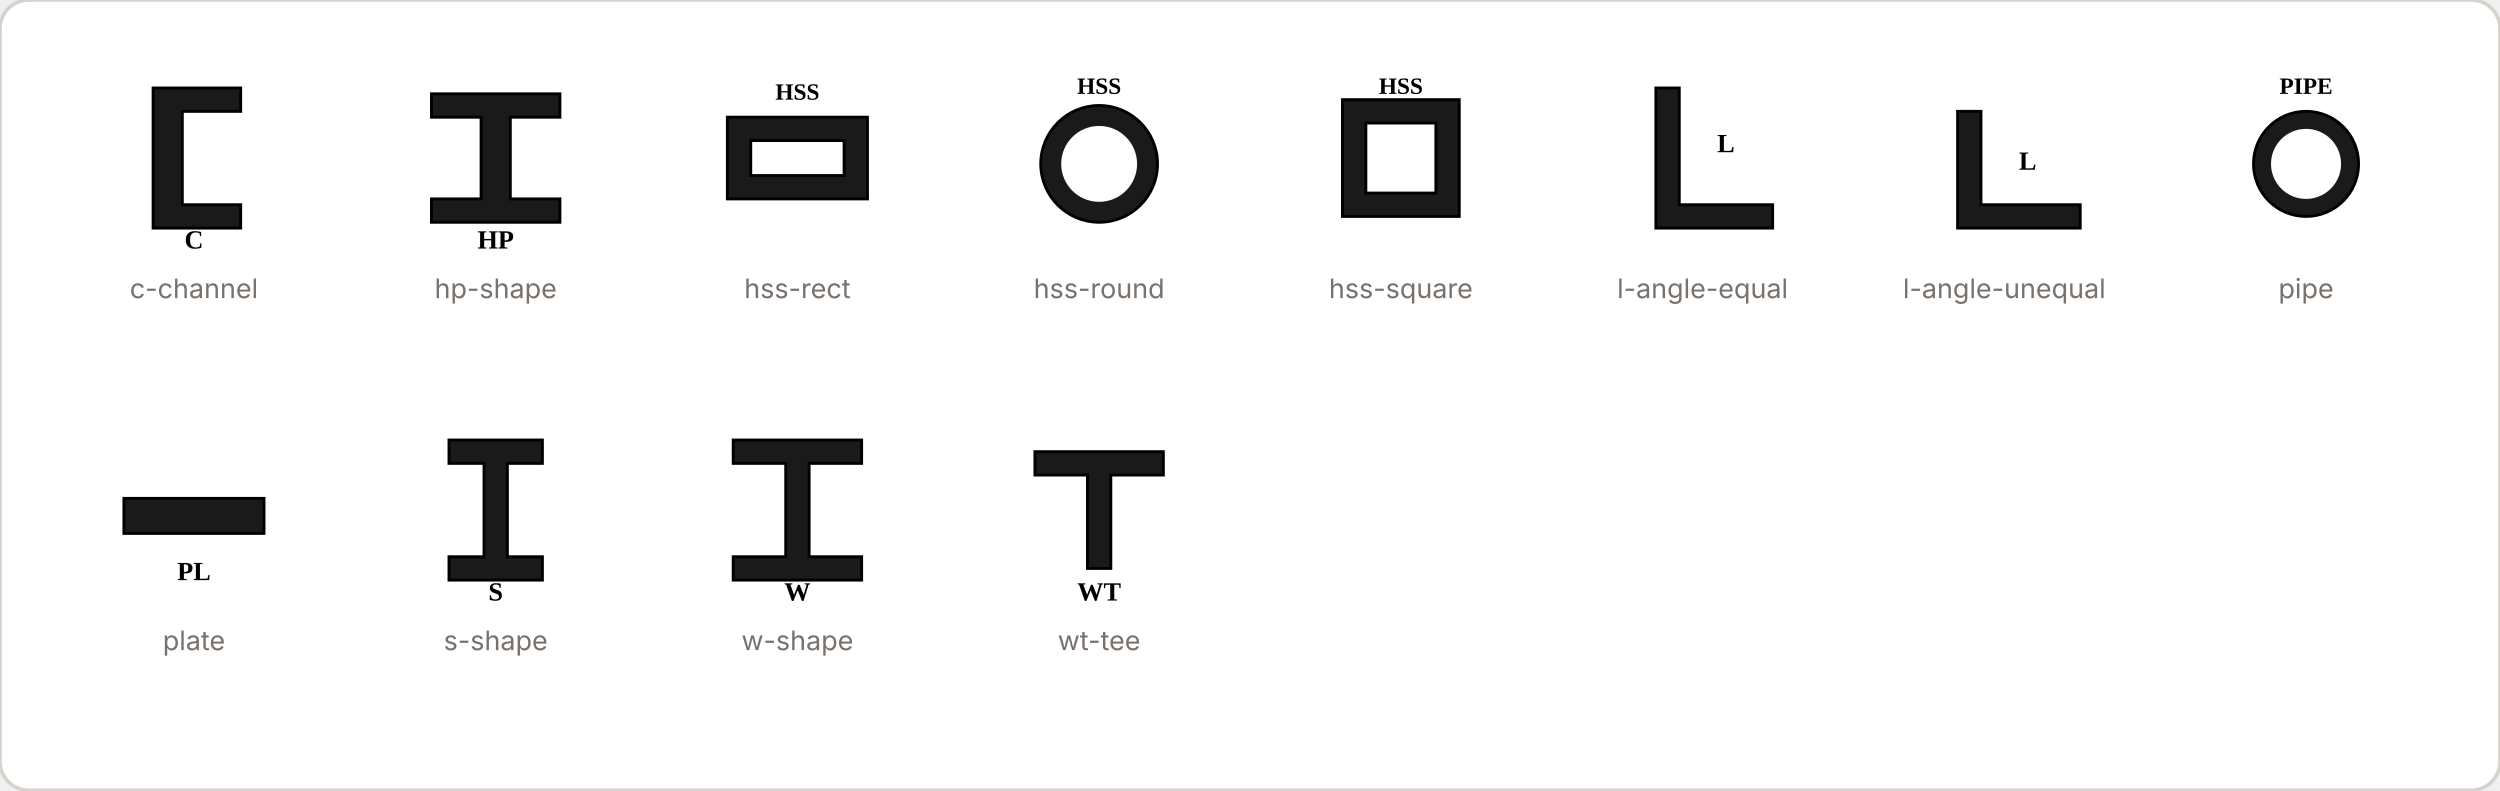
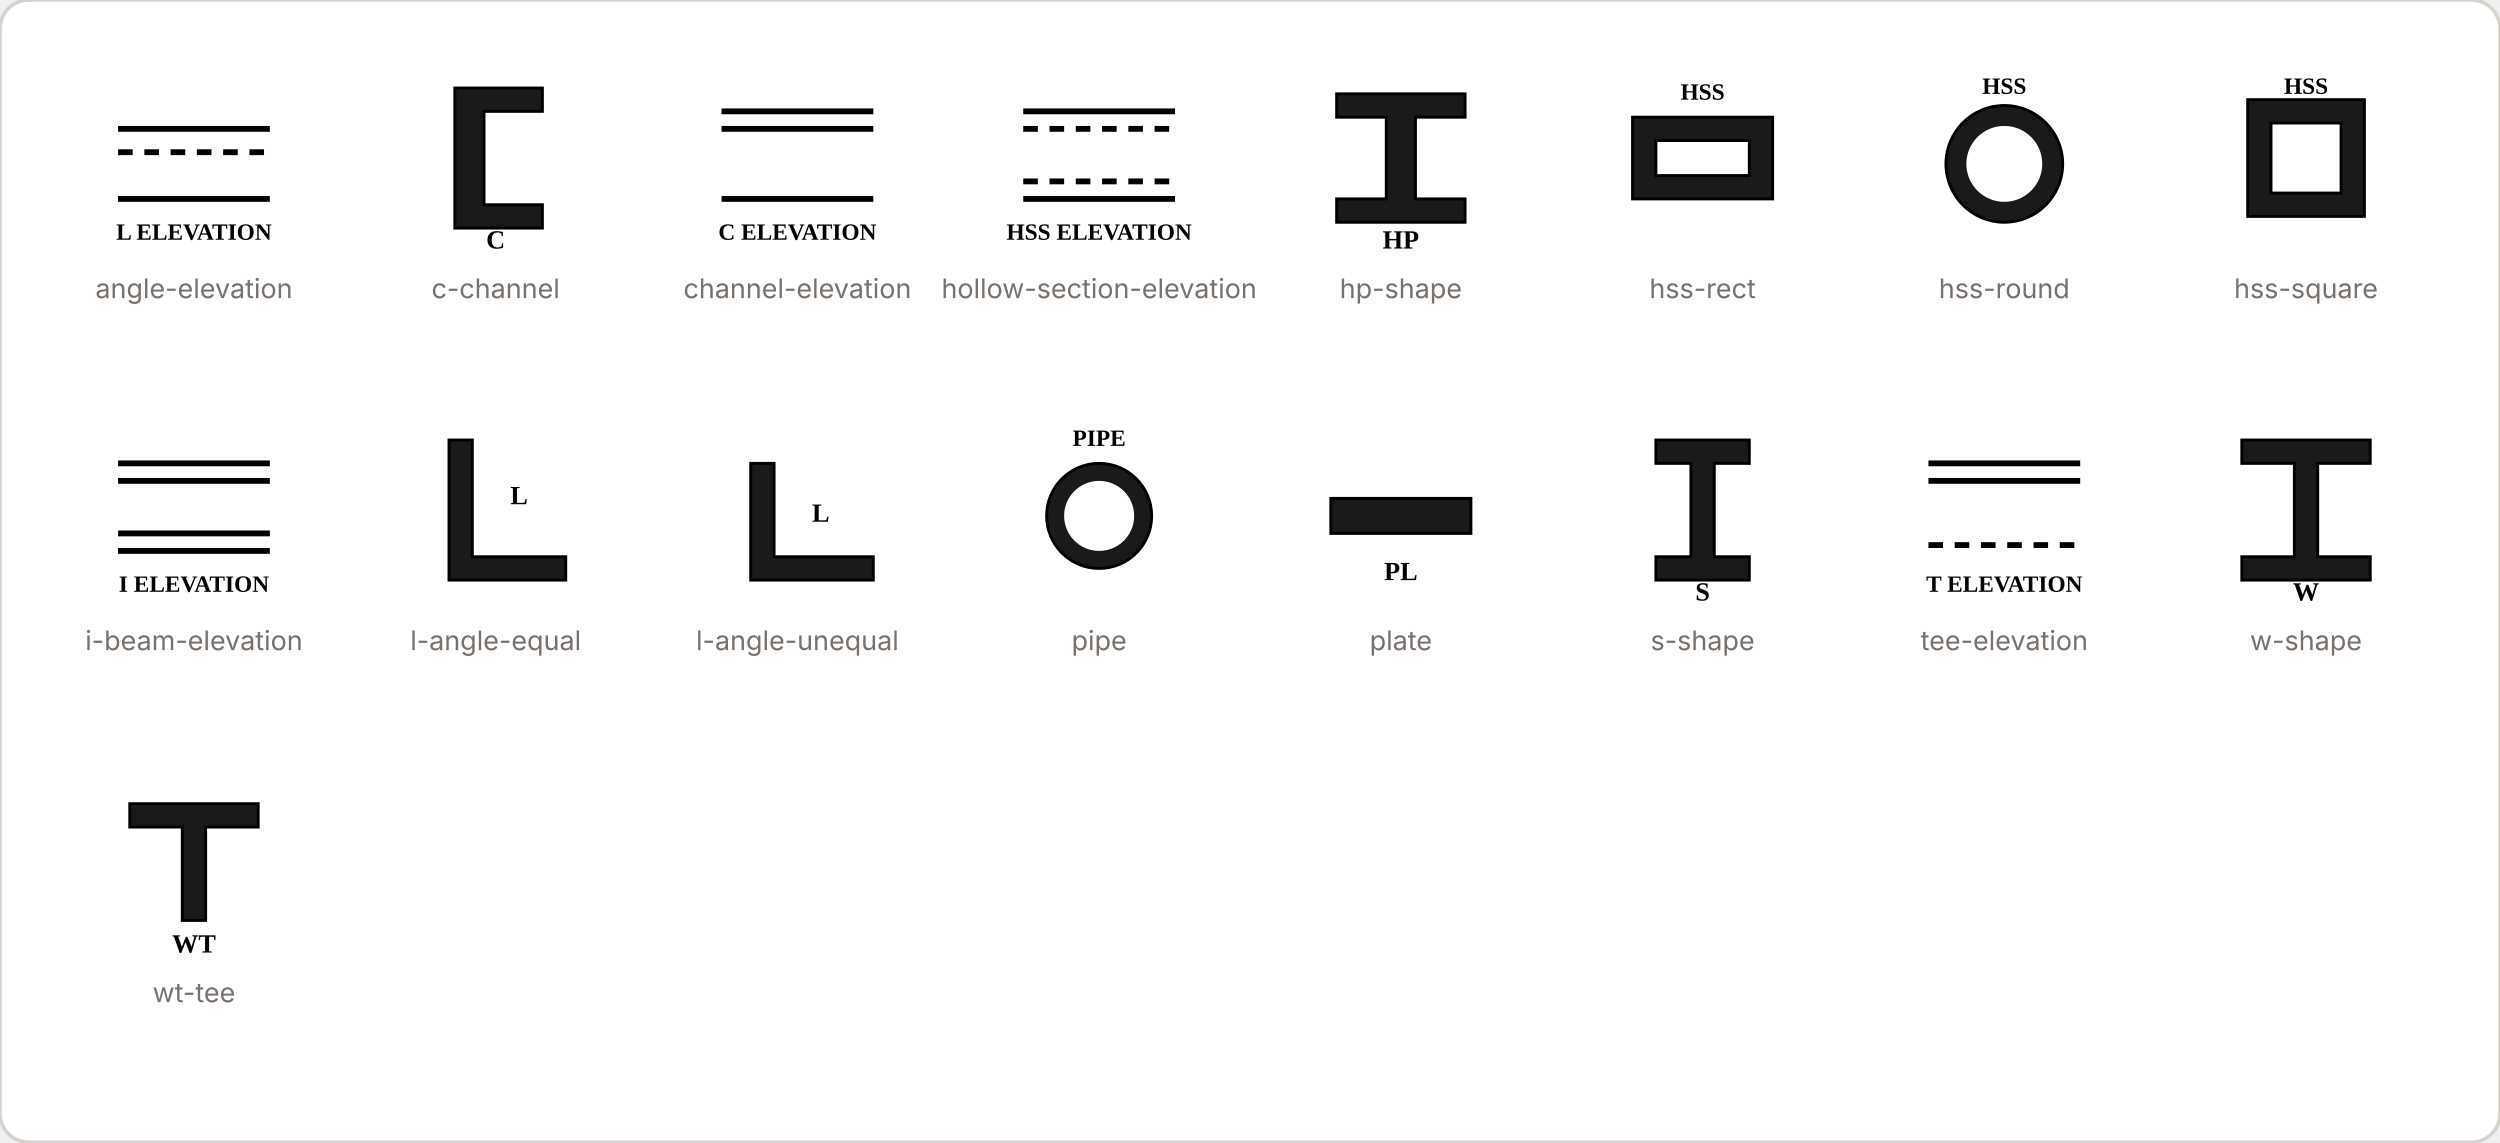
- <svg xmlns="http://www.w3.org/2000/svg" viewBox="0 0 696 220" width="696">
-   <rect x="0" y="0" width="696" height="220" rx="8" fill="#ffffff" stroke="#d6d3cd" />
+ <svg xmlns="http://www.w3.org/2000/svg" viewBox="0 0 696 318" width="696">
+   <rect x="0" y="0" width="696" height="318" rx="8" fill="#ffffff" stroke="#d6d3cd" />
  <svg x="28" y="18" width="52" height="52" viewBox="0 0 64 64" fill="none" stroke="#000" stroke-width="2">
+     <line x1="6" y1="22" x2="58" y2="22" />
+     <line x1="6" y1="46" x2="58" y2="46" />
+     <line x1="6" y1="30" x2="58" y2="30" stroke-dasharray="5 4" />
+     <text x="32" y="60" font-size="8" font-weight="bold" text-anchor="middle" fill="#000" stroke="none">L ELEVATION</text>
+   </svg>
+   <text x="54" y="83" font-size="7.5" font-family="system-ui, -apple-system, Segoe UI, sans-serif" text-anchor="middle" fill="#78716c">angle-elevation</text>
+   <svg x="112" y="18" width="52" height="52" viewBox="0 0 64 64" fill="none" stroke="#000" stroke-width="2">
    <path d="M18 8 H48 V16 H28 V48 H48 V56 H18 Z" fill="#1a1a1a" stroke="#000" stroke-width="1" />
    <text x="32" y="63" font-size="9" font-weight="bold" text-anchor="middle" fill="#000" stroke="none">C</text>
  </svg>
-   <text x="54" y="83" font-size="7.5" font-family="system-ui, -apple-system, Segoe UI, sans-serif" text-anchor="middle" fill="#78716c">c-channel</text>
-   <svg x="112" y="18" width="52" height="52" viewBox="0 0 64 64" fill="none" stroke="#000" stroke-width="2">
+   <text x="138" y="83" font-size="7.5" font-family="system-ui, -apple-system, Segoe UI, sans-serif" text-anchor="middle" fill="#78716c">c-channel</text>
+   <svg x="196" y="18" width="52" height="52" viewBox="0 0 64 64" fill="none" stroke="#000" stroke-width="2">
+     <line x1="6" y1="16" x2="58" y2="16" />
+     <line x1="6" y1="22" x2="58" y2="22" />
+     <line x1="6" y1="46" x2="58" y2="46" />
+     <text x="32" y="60" font-size="8" font-weight="bold" text-anchor="middle" fill="#000" stroke="none">C ELEVATION</text>
+   </svg>
+   <text x="222" y="83" font-size="7.5" font-family="system-ui, -apple-system, Segoe UI, sans-serif" text-anchor="middle" fill="#78716c">channel-elevation</text>
+   <svg x="280" y="18" width="52" height="52" viewBox="0 0 64 64" fill="none" stroke="#000" stroke-width="2">
+     <line x1="6" y1="16" x2="58" y2="16" />
+     <line x1="6" y1="46" x2="58" y2="46" />
+     <line x1="6" y1="22" x2="58" y2="22" stroke-dasharray="5 4" />
+     <line x1="6" y1="40" x2="58" y2="40" stroke-dasharray="5 4" />
+     <text x="32" y="60" font-size="8" font-weight="bold" text-anchor="middle" fill="#000" stroke="none">HSS ELEVATION</text>
+   </svg>
+   <text x="306" y="83" font-size="7.5" font-family="system-ui, -apple-system, Segoe UI, sans-serif" text-anchor="middle" fill="#78716c">hollow-section-elevation</text>
+   <svg x="364" y="18" width="52" height="52" viewBox="0 0 64 64" fill="none" stroke="#000" stroke-width="2">
    <path d="M10 10 H54 V18 H37 V46 H54 V54 H10 V46 H27 V18 H10 Z" fill="#1a1a1a" stroke="#000" stroke-width="1" />
    <text x="32" y="63" font-size="9" font-weight="bold" text-anchor="middle" fill="#000" stroke="none">HP</text>
  </svg>
-   <text x="138" y="83" font-size="7.5" font-family="system-ui, -apple-system, Segoe UI, sans-serif" text-anchor="middle" fill="#78716c">hp-shape</text>
-   <svg x="196" y="18" width="52" height="52" viewBox="0 0 64 64" fill="none" stroke="#000" stroke-width="2">
+   <text x="390" y="83" font-size="7.5" font-family="system-ui, -apple-system, Segoe UI, sans-serif" text-anchor="middle" fill="#78716c">hp-shape</text>
+   <svg x="448" y="18" width="52" height="52" viewBox="0 0 64 64" fill="none" stroke="#000" stroke-width="2">
    <path d="M8 18 h48 v28 h-48 Z M16 26 h32 v12 h-32 Z" fill="#1a1a1a" fill-rule="evenodd" stroke="#000" stroke-width="1" />
    <text x="32" y="12" font-size="8" font-weight="bold" text-anchor="middle" fill="#000" stroke="none">HSS</text>
  </svg>
-   <text x="222" y="83" font-size="7.5" font-family="system-ui, -apple-system, Segoe UI, sans-serif" text-anchor="middle" fill="#78716c">hss-rect</text>
-   <svg x="280" y="18" width="52" height="52" viewBox="0 0 64 64" fill="none" stroke="#000" stroke-width="2">
+   <text x="474" y="83" font-size="7.5" font-family="system-ui, -apple-system, Segoe UI, sans-serif" text-anchor="middle" fill="#78716c">hss-rect</text>
+   <svg x="532" y="18" width="52" height="52" viewBox="0 0 64 64" fill="none" stroke="#000" stroke-width="2">
    <circle cx="32" cy="34" r="20" fill="#1a1a1a" stroke="#000" stroke-width="1" />
    <circle cx="32" cy="34" r="13" fill="#fff" stroke="none" />
    <text x="32" y="10" font-size="8" font-weight="bold" text-anchor="middle" fill="#000" stroke="none">HSS</text>
  </svg>
-   <text x="306" y="83" font-size="7.5" font-family="system-ui, -apple-system, Segoe UI, sans-serif" text-anchor="middle" fill="#78716c">hss-round</text>
-   <svg x="364" y="18" width="52" height="52" viewBox="0 0 64 64" fill="none" stroke="#000" stroke-width="2">
+   <text x="558" y="83" font-size="7.5" font-family="system-ui, -apple-system, Segoe UI, sans-serif" text-anchor="middle" fill="#78716c">hss-round</text>
+   <svg x="616" y="18" width="52" height="52" viewBox="0 0 64 64" fill="none" stroke="#000" stroke-width="2">
    <path d="M12 12 h40 v40 h-40 Z M20 20 h24 v24 h-24 Z" fill="#1a1a1a" fill-rule="evenodd" stroke="#000" stroke-width="1" />
    <text x="32" y="10" font-size="8" font-weight="bold" text-anchor="middle" fill="#000" stroke="none">HSS</text>
  </svg>
-   <text x="390" y="83" font-size="7.5" font-family="system-ui, -apple-system, Segoe UI, sans-serif" text-anchor="middle" fill="#78716c">hss-square</text>
-   <svg x="448" y="18" width="52" height="52" viewBox="0 0 64 64" fill="none" stroke="#000" stroke-width="2">
+   <text x="642" y="83" font-size="7.5" font-family="system-ui, -apple-system, Segoe UI, sans-serif" text-anchor="middle" fill="#78716c">hss-square</text>
+   <svg x="28" y="116" width="52" height="52" viewBox="0 0 64 64" fill="none" stroke="#000" stroke-width="2">
+     <line x1="6" y1="16" x2="58" y2="16" />
+     <line x1="6" y1="22" x2="58" y2="22" />
+     <line x1="6" y1="40" x2="58" y2="40" />
+     <line x1="6" y1="46" x2="58" y2="46" />
+     <text x="32" y="60" font-size="8" font-weight="bold" text-anchor="middle" fill="#000" stroke="none">I ELEVATION</text>
+   </svg>
+   <text x="54" y="181" font-size="7.5" font-family="system-ui, -apple-system, Segoe UI, sans-serif" text-anchor="middle" fill="#78716c">i-beam-elevation</text>
+   <svg x="112" y="116" width="52" height="52" viewBox="0 0 64 64" fill="none" stroke="#000" stroke-width="2">
    <path d="M16 8 V56 H56 V48 H24 V8 Z" fill="#1a1a1a" stroke="#000" stroke-width="1" />
    <text x="40" y="30" font-size="9" font-weight="bold" text-anchor="middle" fill="#000" stroke="none">L</text>
  </svg>
-   <text x="474" y="83" font-size="7.5" font-family="system-ui, -apple-system, Segoe UI, sans-serif" text-anchor="middle" fill="#78716c">l-angle-equal</text>
-   <svg x="532" y="18" width="52" height="52" viewBox="0 0 64 64" fill="none" stroke="#000" stroke-width="2">
+   <text x="138" y="181" font-size="7.5" font-family="system-ui, -apple-system, Segoe UI, sans-serif" text-anchor="middle" fill="#78716c">l-angle-equal</text>
+   <svg x="196" y="116" width="52" height="52" viewBox="0 0 64 64" fill="none" stroke="#000" stroke-width="2">
    <path d="M16 16 V56 H58 V48 H24 V16 Z" fill="#1a1a1a" stroke="#000" stroke-width="1" />
    <text x="40" y="36" font-size="9" font-weight="bold" text-anchor="middle" fill="#000" stroke="none">L</text>
  </svg>
-   <text x="558" y="83" font-size="7.5" font-family="system-ui, -apple-system, Segoe UI, sans-serif" text-anchor="middle" fill="#78716c">l-angle-unequal</text>
-   <svg x="616" y="18" width="52" height="52" viewBox="0 0 64 64" fill="none" stroke="#000" stroke-width="2">
+   <text x="222" y="181" font-size="7.5" font-family="system-ui, -apple-system, Segoe UI, sans-serif" text-anchor="middle" fill="#78716c">l-angle-unequal</text>
+   <svg x="280" y="116" width="52" height="52" viewBox="0 0 64 64" fill="none" stroke="#000" stroke-width="2">
    <circle cx="32" cy="34" r="18" fill="#1a1a1a" stroke="#000" stroke-width="1" />
    <circle cx="32" cy="34" r="12" fill="#fff" stroke="none" />
    <text x="32" y="10" font-size="8" font-weight="bold" text-anchor="middle" fill="#000" stroke="none">PIPE</text>
  </svg>
-   <text x="642" y="83" font-size="7.5" font-family="system-ui, -apple-system, Segoe UI, sans-serif" text-anchor="middle" fill="#78716c">pipe</text>
-   <svg x="28" y="116" width="52" height="52" viewBox="0 0 64 64" fill="none" stroke="#000" stroke-width="2">
+   <text x="306" y="181" font-size="7.5" font-family="system-ui, -apple-system, Segoe UI, sans-serif" text-anchor="middle" fill="#78716c">pipe</text>
+   <svg x="364" y="116" width="52" height="52" viewBox="0 0 64 64" fill="none" stroke="#000" stroke-width="2">
    <path d="M8 28 H56 V40 H8 Z" fill="#1a1a1a" stroke="#000" stroke-width="1" />
    <text x="32" y="56" font-size="9" font-weight="bold" text-anchor="middle" fill="#000" stroke="none">PL</text>
  </svg>
-   <text x="54" y="181" font-size="7.5" font-family="system-ui, -apple-system, Segoe UI, sans-serif" text-anchor="middle" fill="#78716c">plate</text>
-   <svg x="112" y="116" width="52" height="52" viewBox="0 0 64 64" fill="none" stroke="#000" stroke-width="2">
+   <text x="390" y="181" font-size="7.5" font-family="system-ui, -apple-system, Segoe UI, sans-serif" text-anchor="middle" fill="#78716c">plate</text>
+   <svg x="448" y="116" width="52" height="52" viewBox="0 0 64 64" fill="none" stroke="#000" stroke-width="2">
    <path d="M16 8 H48 V16 H36 V48 H48 V56 H16 V48 H28 V16 H16 Z" fill="#1a1a1a" stroke="#000" stroke-width="1" />
    <text x="32" y="63" font-size="9" font-weight="bold" text-anchor="middle" fill="#000" stroke="none">S</text>
  </svg>
-   <text x="138" y="181" font-size="7.5" font-family="system-ui, -apple-system, Segoe UI, sans-serif" text-anchor="middle" fill="#78716c">s-shape</text>
-   <svg x="196" y="116" width="52" height="52" viewBox="0 0 64 64" fill="none" stroke="#000" stroke-width="2">
+   <text x="474" y="181" font-size="7.5" font-family="system-ui, -apple-system, Segoe UI, sans-serif" text-anchor="middle" fill="#78716c">s-shape</text>
+   <svg x="532" y="116" width="52" height="52" viewBox="0 0 64 64" fill="none" stroke="#000" stroke-width="2">
+     <line x1="6" y1="16" x2="58" y2="16" />
+     <line x1="6" y1="22" x2="58" y2="22" />
+     <line x1="6" y1="44" x2="58" y2="44" stroke-dasharray="5 4" />
+     <text x="32" y="60" font-size="8" font-weight="bold" text-anchor="middle" fill="#000" stroke="none">T ELEVATION</text>
+   </svg>
+   <text x="558" y="181" font-size="7.5" font-family="system-ui, -apple-system, Segoe UI, sans-serif" text-anchor="middle" fill="#78716c">tee-elevation</text>
+   <svg x="616" y="116" width="52" height="52" viewBox="0 0 64 64" fill="none" stroke="#000" stroke-width="2">
    <path d="M10 8 H54 V16 H36 V48 H54 V56 H10 V48 H28 V16 H10 Z" fill="#1a1a1a" stroke="#000" stroke-width="1" />
    <text x="32" y="63" font-size="9" font-weight="bold" text-anchor="middle" fill="#000" stroke="none">W</text>
  </svg>
-   <text x="222" y="181" font-size="7.5" font-family="system-ui, -apple-system, Segoe UI, sans-serif" text-anchor="middle" fill="#78716c">w-shape</text>
-   <svg x="280" y="116" width="52" height="52" viewBox="0 0 64 64" fill="none" stroke="#000" stroke-width="2">
+   <text x="642" y="181" font-size="7.5" font-family="system-ui, -apple-system, Segoe UI, sans-serif" text-anchor="middle" fill="#78716c">w-shape</text>
+   <svg x="28" y="214" width="52" height="52" viewBox="0 0 64 64" fill="none" stroke="#000" stroke-width="2">
    <path d="M10 12 H54 V20 H36 V52 H28 V20 H10 Z" fill="#1a1a1a" stroke="#000" stroke-width="1" />
    <text x="32" y="63" font-size="9" font-weight="bold" text-anchor="middle" fill="#000" stroke="none">WT</text>
  </svg>
-   <text x="306" y="181" font-size="7.5" font-family="system-ui, -apple-system, Segoe UI, sans-serif" text-anchor="middle" fill="#78716c">wt-tee</text>
+   <text x="54" y="279" font-size="7.5" font-family="system-ui, -apple-system, Segoe UI, sans-serif" text-anchor="middle" fill="#78716c">wt-tee</text>
</svg>
